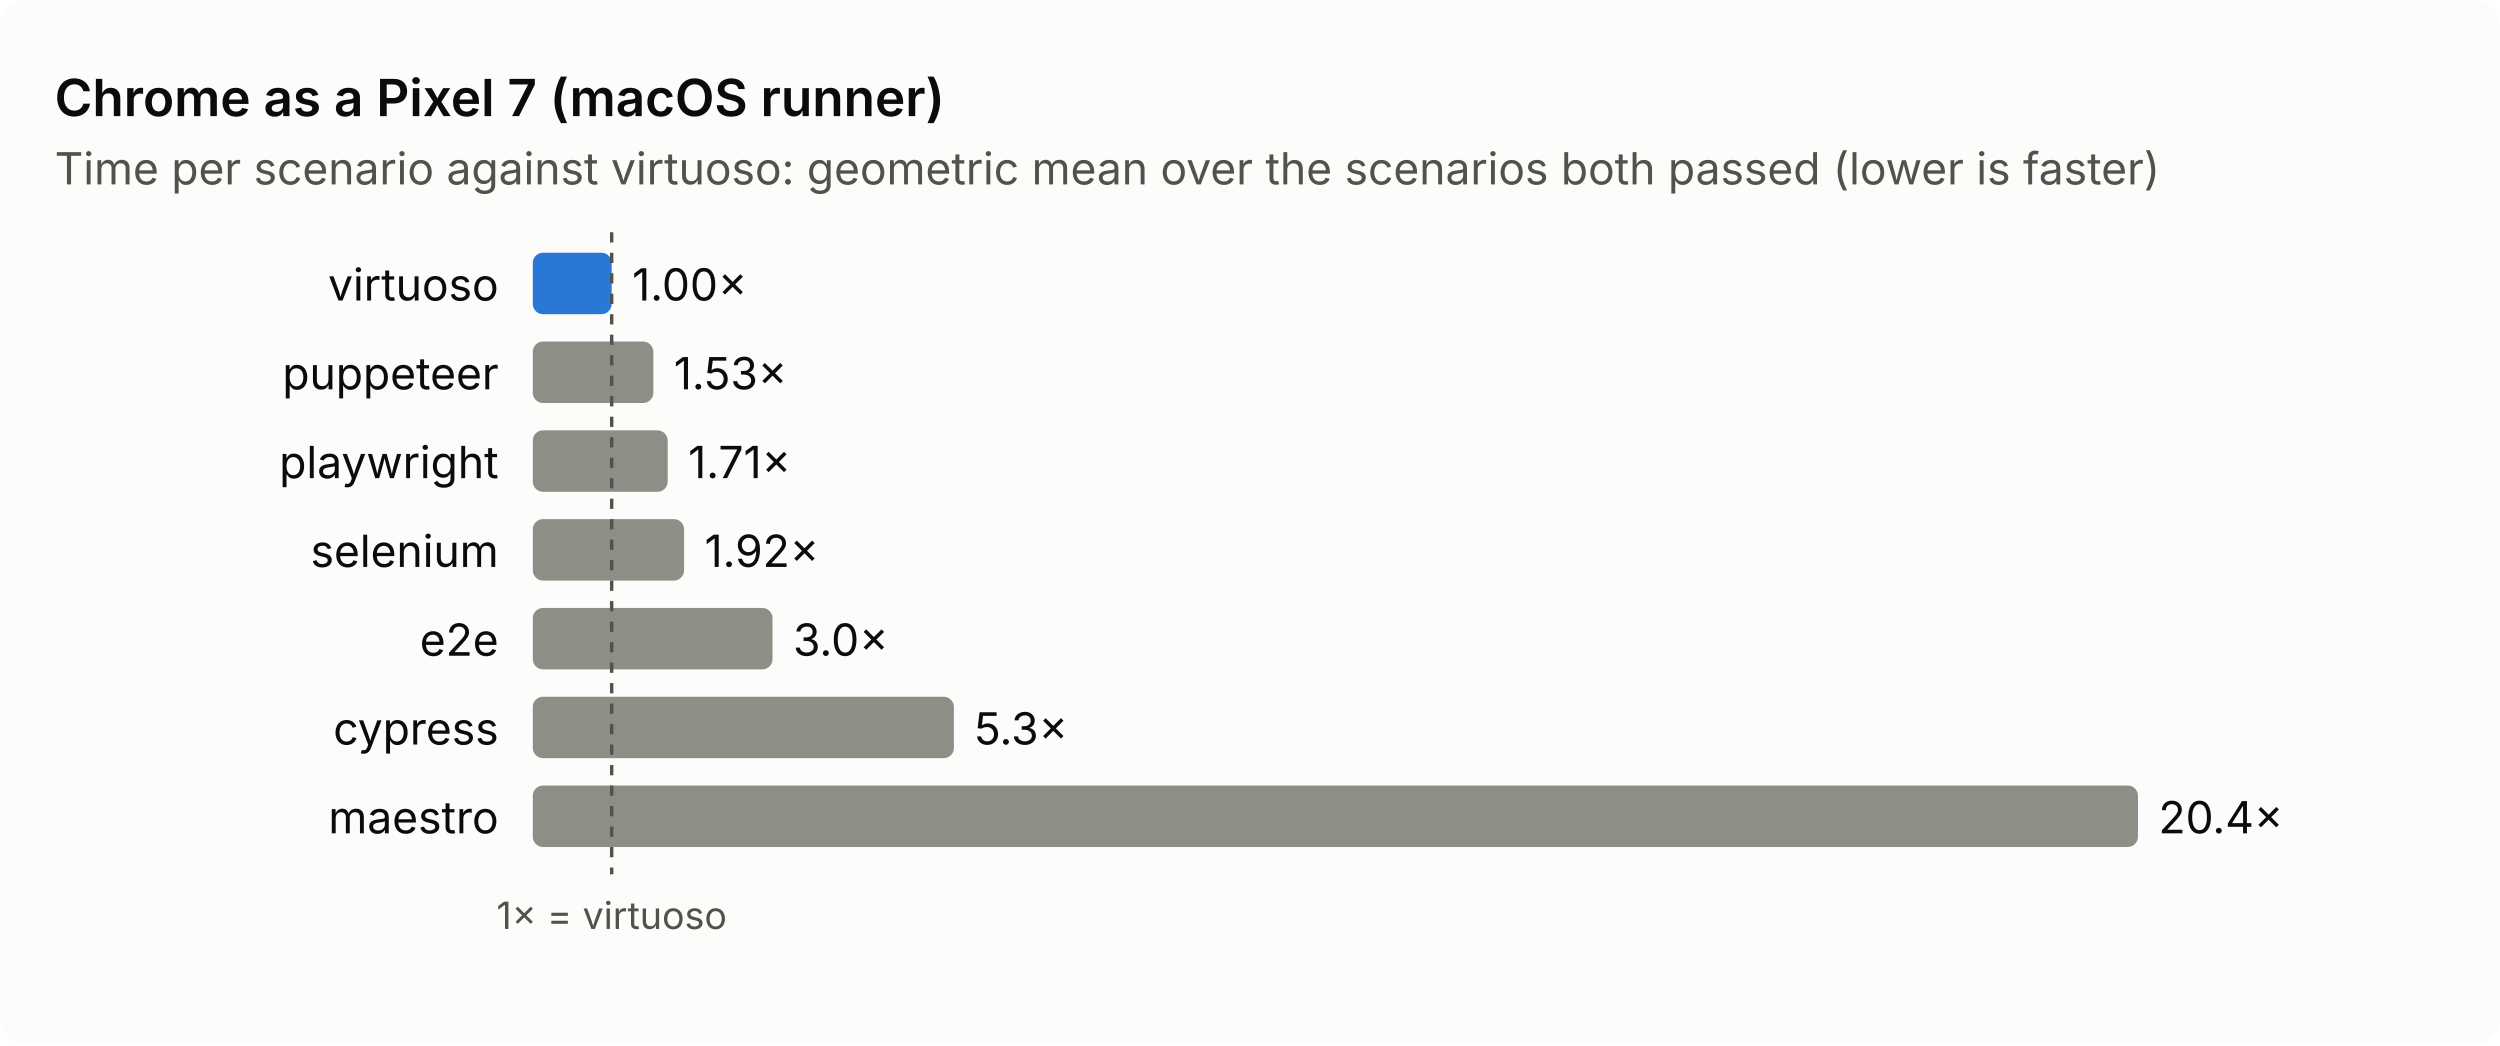
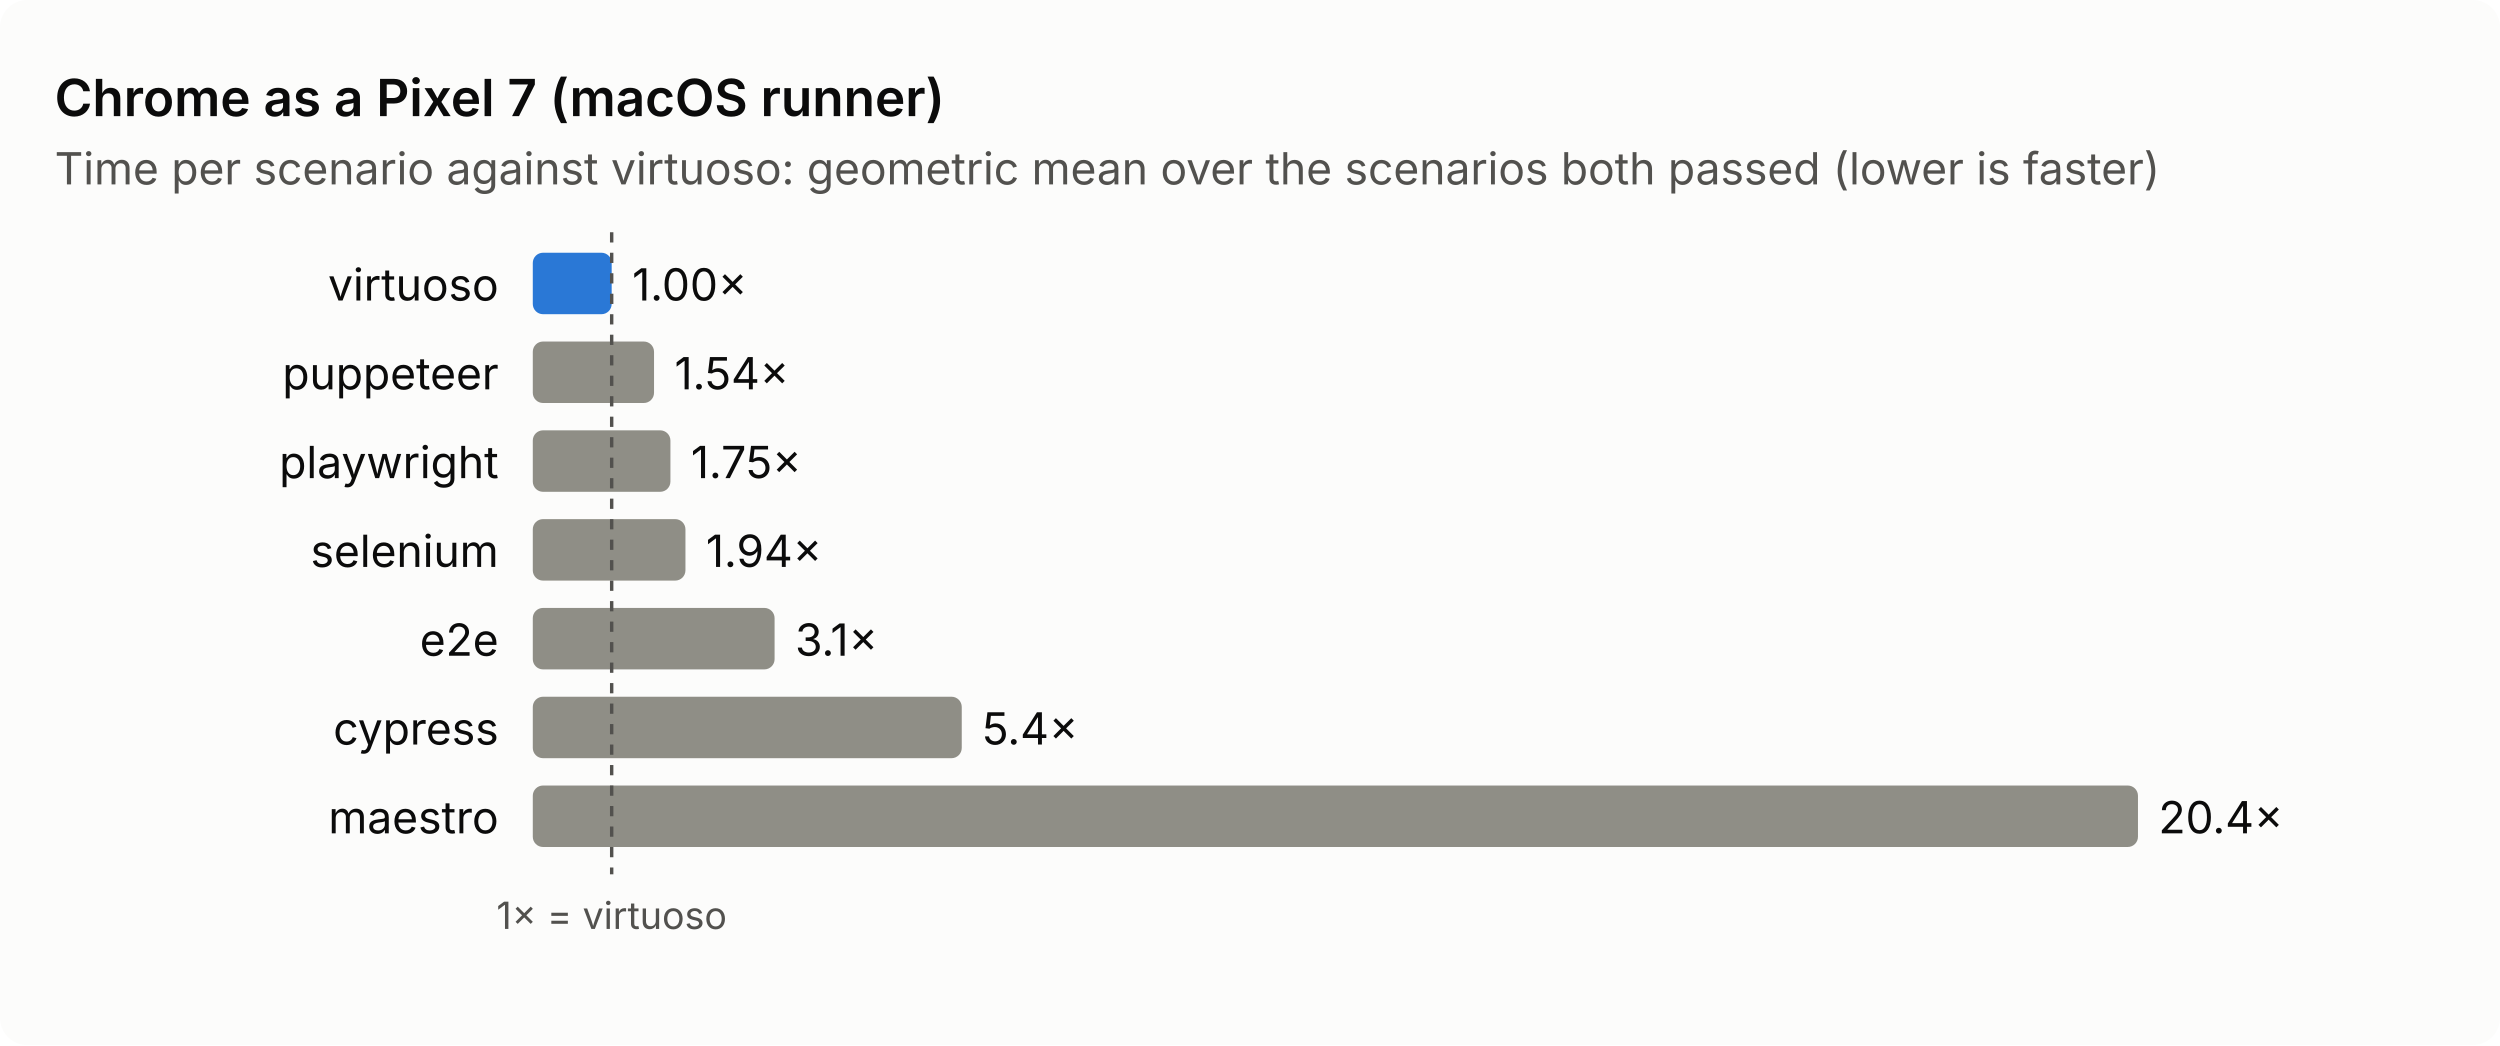
<svg xmlns="http://www.w3.org/2000/svg" viewBox="0 0 732 306" width="732" height="306" role="img" aria-label="Chrome as a Pixel 7 (macOS runner): time per scenario against virtuoso">
  <style>text{font:13px system-ui,-apple-system,'Segoe UI',sans-serif;fill:#0b0b0b}.sub,.axis{fill:#52514e}.axis{font-size:11px}.title{font-size:15px;font-weight:600}.bg{fill:#fcfcfb}.bar{fill:#8f8e86}.base{fill:#2a78d6}.ref{stroke:#52514e;stroke-dasharray:3 3}@media (prefers-color-scheme: dark){.bg{fill:#1a1a19}text{fill:#f0efec}.sub,.axis{fill:#c3c2b7}.base{fill:#3987e5}.ref{stroke:#c3c2b7}}</style>
  <rect class="bg" width="732" height="306" rx="8" />
  <text class="title" x="16" y="34.0">Chrome as a Pixel 7 (macOS runner)</text>
  <text class="sub" x="16" y="54.0">Time per scenario against virtuoso: geometric mean over the scenarios both passed (lower is faster)</text>
  <text x="146.0" y="88.0" text-anchor="end">virtuoso</text>
  <rect class="bar base" x="156" y="74.0" width="23.1" height="18" rx="3" />
  <text x="185.1" y="88.0">1.00×</text>
  <text x="146.0" y="114.0" text-anchor="end">puppeteer</text>
-   <rect class="bar" x="156" y="100.0" width="35.3" height="18" rx="3" />
-   <text x="197.3" y="114.0">1.53×</text>
+   <rect class="bar" x="156" y="100.0" width="35.5" height="18" rx="3" />
+   <text x="197.5" y="114.0">1.54×</text>
  <text x="146.0" y="140.0" text-anchor="end">playwright</text>
-   <rect class="bar" x="156" y="126.0" width="39.5" height="18" rx="3" />
-   <text x="201.5" y="140.0">1.71×</text>
+   <rect class="bar" x="156" y="126.0" width="40.3" height="18" rx="3" />
+   <text x="202.3" y="140.0">1.75×</text>
  <text x="146.0" y="166.0" text-anchor="end">selenium</text>
-   <rect class="bar" x="156" y="152.0" width="44.3" height="18" rx="3" />
-   <text x="206.3" y="166.0">1.92×</text>
+   <rect class="bar" x="156" y="152.0" width="44.7" height="18" rx="3" />
+   <text x="206.7" y="166.0">1.94×</text>
  <text x="146.0" y="192.0" text-anchor="end">e2e</text>
-   <rect class="bar" x="156" y="178.0" width="70.2" height="18" rx="3" />
-   <text x="232.2" y="192.0">3.0×</text>
+   <rect class="bar" x="156" y="178.0" width="70.8" height="18" rx="3" />
+   <text x="232.8" y="192.0">3.1×</text>
  <text x="146.0" y="218.0" text-anchor="end">cypress</text>
-   <rect class="bar" x="156" y="204.0" width="123.3" height="18" rx="3" />
-   <text x="285.3" y="218.0">5.3×</text>
+   <rect class="bar" x="156" y="204.0" width="125.6" height="18" rx="3" />
+   <text x="287.6" y="218.0">5.4×</text>
  <text x="146.0" y="244.0" text-anchor="end">maestro</text>
  <rect class="bar" x="156" y="230.0" width="470.0" height="18" rx="3" />
  <text x="632.0" y="244.0">20.4×</text>
  <line class="ref" x1="179.1" y1="68.0" x2="179.1" y2="256.0" />
  <text class="axis" x="179.1" y="272.0" text-anchor="middle">1× = virtuoso</text>
</svg>
